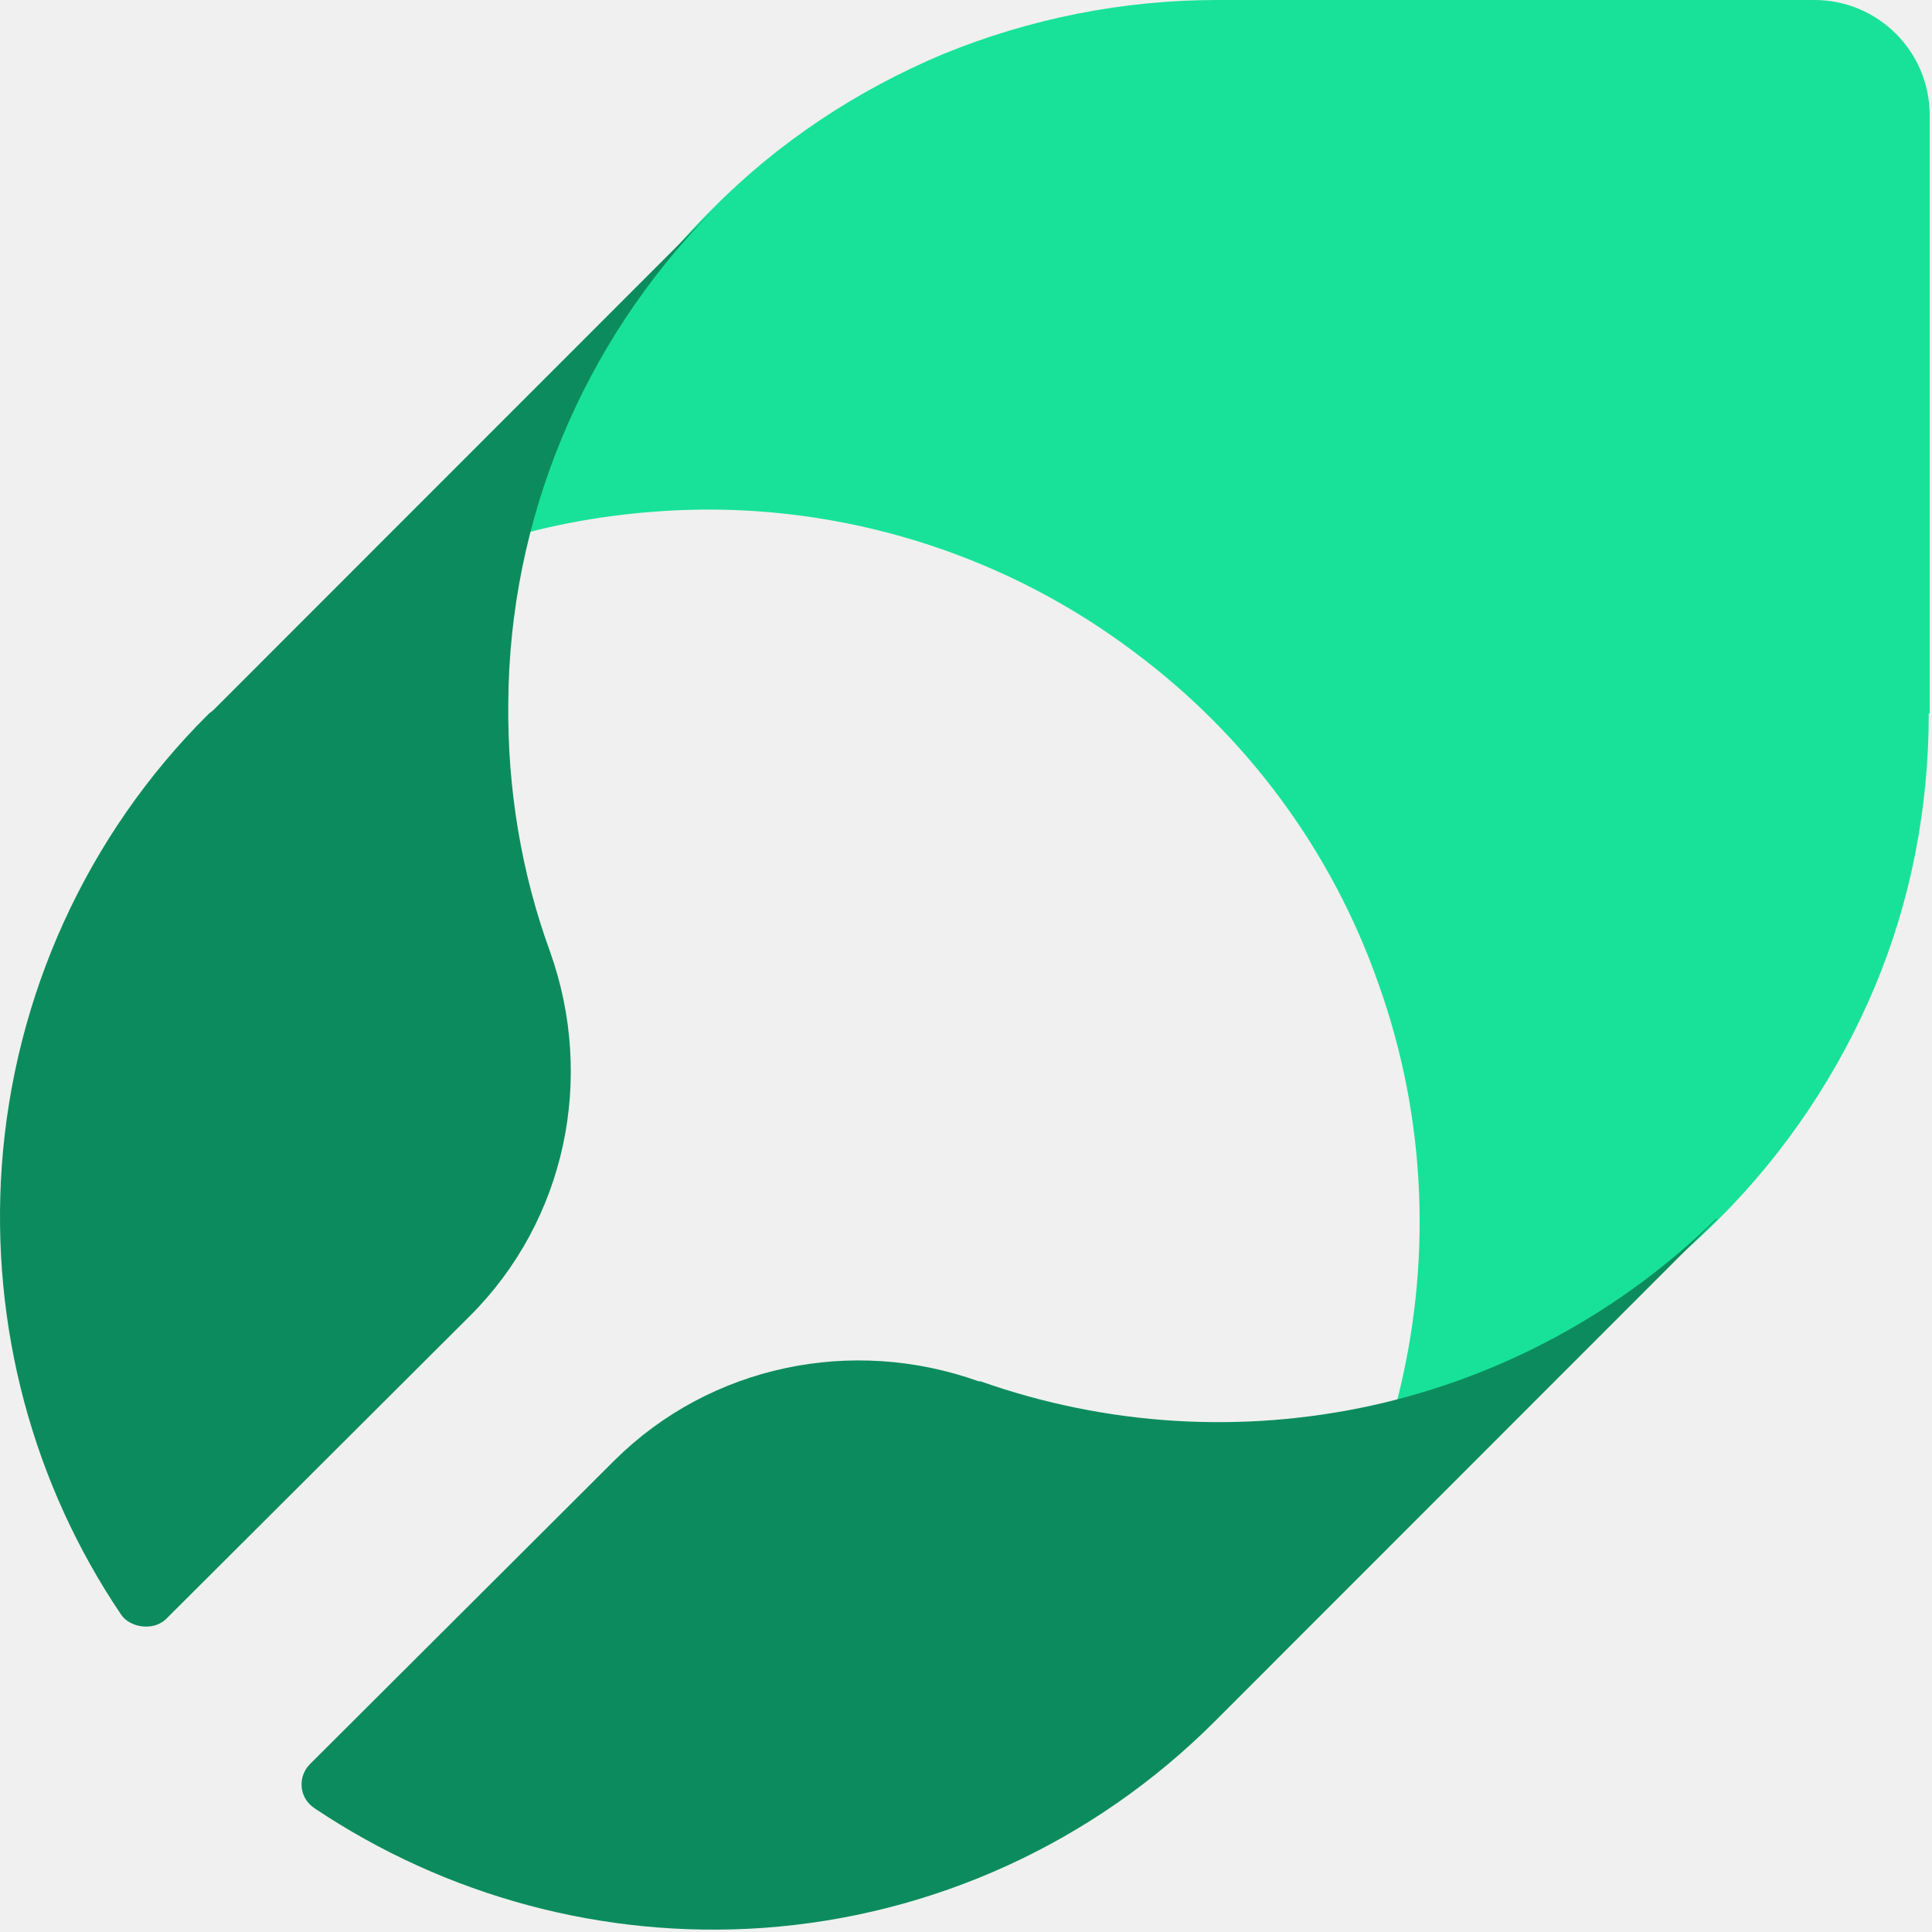
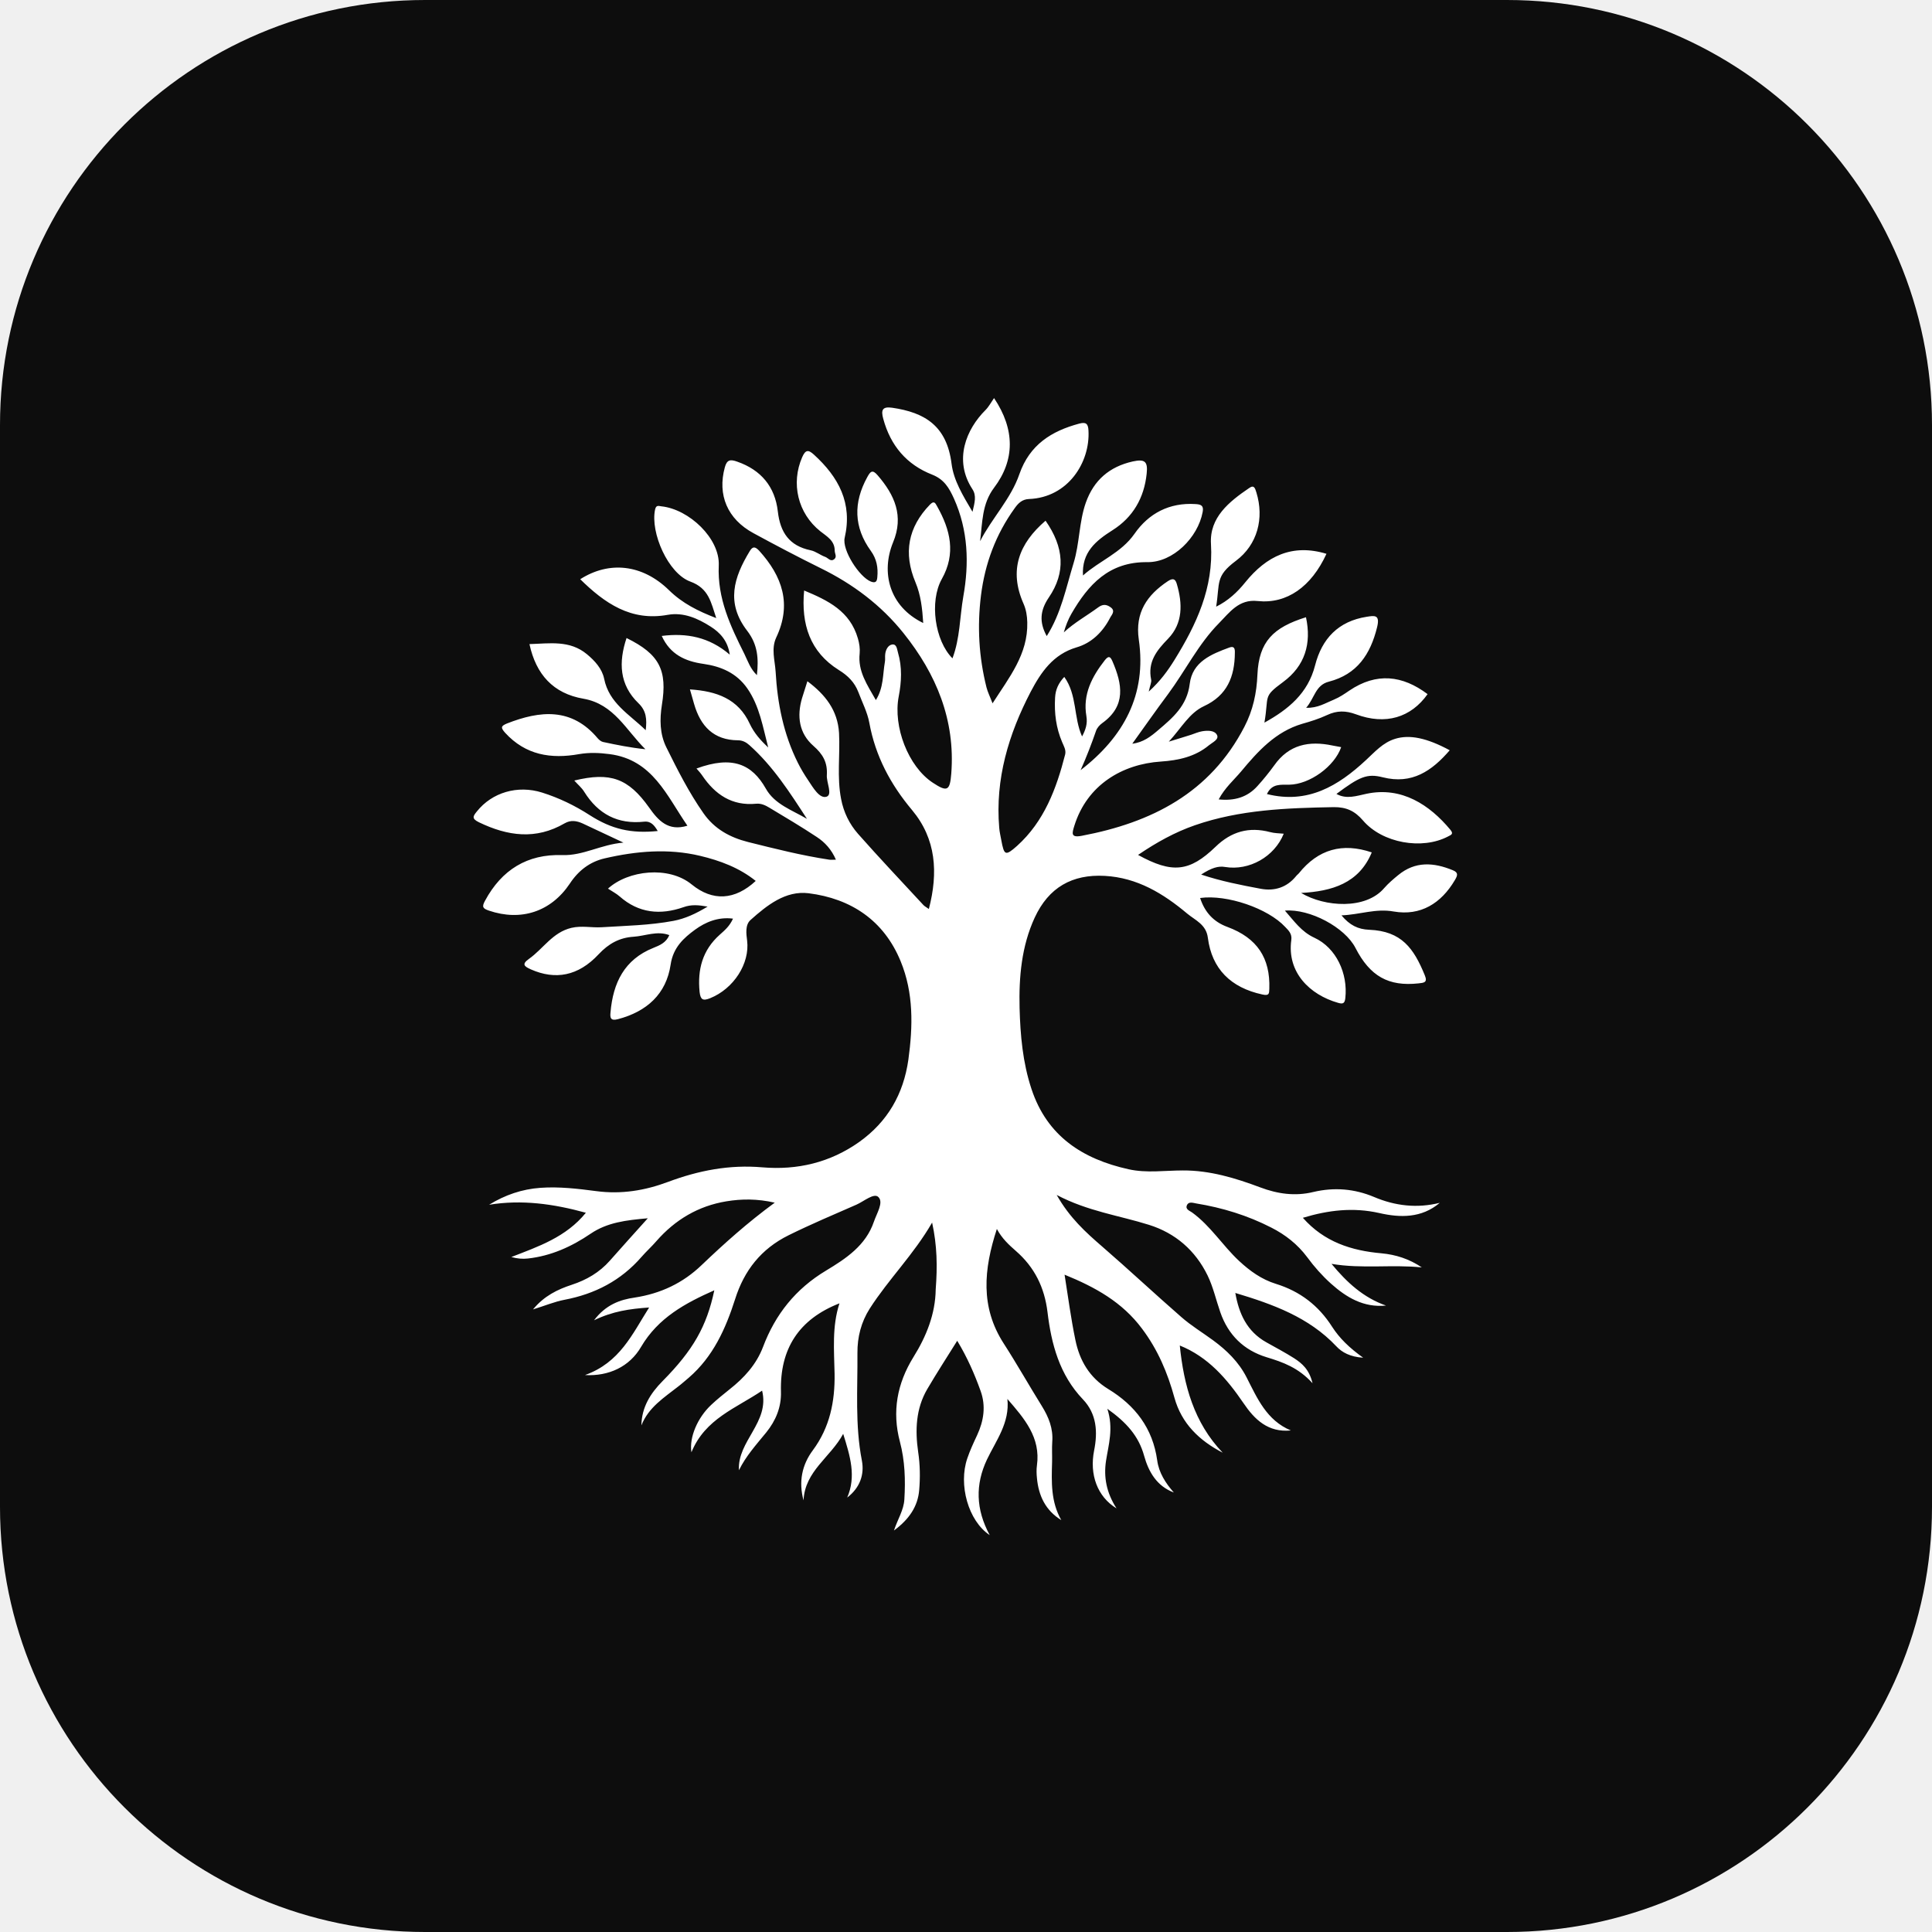
- <svg xmlns="http://www.w3.org/2000/svg" width="502" height="502" viewBox="0 0 502 502" fill="none">
-   <path d="M501.402 185.33V29.962C501.402 13.29 487.876 0 471.453 0H316.156C291.763 0 267.611 4.832 245.15 14.014C222.689 23.438 202.16 36.969 185.012 54.367L183.804 55.575C161.101 78.53 144.92 107.042 136.708 138.454C151.441 134.588 166.656 132.655 181.871 132.413C222.447 131.93 262.298 144.978 294.661 169.383C323.885 191.13 346.104 221.092 358.18 255.645C370.739 290.681 372.188 328.859 362.769 364.862C393.925 356.647 422.666 340.457 445.611 317.744L446.818 316.536C463.966 299.38 477.732 278.841 487.151 256.37C496.571 233.898 501.16 209.735 501.16 185.33H501.402Z" fill="#18E299" />
-   <path d="M132.071 182.706C132.312 135.044 151.32 89.307 184.764 55.125L55.557 184.391C55.076 184.873 54.594 185.113 54.113 185.595C22.593 216.888 3.586 258.774 0.458 303.066C-2.43 344.47 8.397 385.392 31.496 419.575C33.699 422.835 39.677 423.907 43.046 420.778L122.206 341.822C146.989 317.028 154.689 280.198 142.899 247.219C135.44 226.758 131.831 204.852 132.071 182.706Z" fill="#0C8C5E" />
-   <path d="M446.067 316.547C421.284 340.86 390.245 357.71 356.56 365.172C322.634 372.635 287.506 370.468 254.783 358.914C254.783 358.914 254.542 358.914 254.301 358.914C221.338 347.118 184.525 354.821 159.742 379.375L80.581 458.331C77.212 461.701 77.694 467.238 81.784 469.885C115.95 492.754 156.855 503.827 198.24 500.938C242.512 497.809 284.137 478.792 315.656 447.258L316.859 446.054L446.067 316.788V316.547Z" fill="#0C8C5E" />
+ <svg xmlns="http://www.w3.org/2000/svg" viewBox="0 0 100 100" width="100" height="100">
+   <rect width="100" height="100" rx="22" fill="#0d0d0d" />
+   <g transform="translate(50 50) scale(0.44) translate(-82.58008 -70.92578)">
+     <path fill="#ffffff" d="M 78.594 101.109 C 76.43 104.863 73.477 107.762 71.258 111.223 C 70.246 112.809 69.793 114.59 69.809 116.441 C 69.844 120.672 69.512 124.898 70.332 129.105 C 70.648 130.766 70.09 132.32 68.605 133.457 C 69.688 130.957 68.953 128.582 68.133 125.961 C 66.648 128.723 63.625 130.328 63.469 133.789 C 62.875 131.605 63.277 129.613 64.57 127.883 C 66.559 125.195 67.172 122.172 67.121 118.887 C 67.066 116.129 66.805 113.336 67.695 110.609 C 62.91 112.477 60.676 115.973 60.812 121 C 60.867 122.82 60.203 124.406 59.086 125.789 C 57.934 127.203 56.691 128.566 55.871 130.242 C 55.66 126.816 59.52 124.602 58.594 120.879 C 55.555 122.941 51.887 124.18 50.281 128.129 C 50.004 126.383 50.996 124.059 52.605 122.555 C 53.285 121.91 54.035 121.316 54.77 120.723 C 56.48 119.379 57.914 117.805 58.699 115.746 C 60.148 111.902 62.543 108.898 66.125 106.75 C 68.445 105.352 70.789 103.816 71.746 101.004 C 72.078 100.023 72.902 98.75 72.289 98.121 C 71.781 97.562 70.578 98.609 69.703 98.996 C 67.031 100.164 64.344 101.301 61.723 102.594 C 58.473 104.199 56.48 106.75 55.418 110.121 C 54.301 113.613 52.832 116.879 49.984 119.344 C 49.566 119.691 49.164 120.059 48.727 120.391 C 47.066 121.699 45.234 122.836 44.395 124.965 C 44.43 122.82 45.461 121.195 46.895 119.746 C 50.473 116.129 52.082 113.316 52.973 109.074 C 49.547 110.594 46.371 112.305 44.359 115.727 C 43 118.066 40.555 119.203 37.758 119.047 C 41.863 117.578 43.312 114.242 45.305 111.098 C 43.031 111.254 41.023 111.535 38.824 112.602 C 40.203 110.766 41.898 110.172 43.609 109.93 C 46.668 109.457 49.27 108.234 51.488 106.102 C 54.141 103.57 56.883 101.109 60.082 98.766 C 58.02 98.297 56.184 98.312 54.387 98.609 C 51.086 99.152 48.359 100.777 46.16 103.289 C 45.602 103.938 44.973 104.496 44.414 105.141 C 41.984 107.938 38.93 109.508 35.348 110.191 C 34.16 110.418 33.008 110.906 31.645 111.324 C 32.953 109.734 34.543 108.969 36.203 108.426 C 37.949 107.852 39.453 106.977 40.676 105.598 C 42.09 104.008 43.504 102.418 45.148 100.602 C 42.578 100.828 40.379 101.09 38.422 102.418 C 36.188 103.938 33.758 105.039 31.035 105.336 C 30.422 105.406 29.777 105.352 29.094 105.16 C 32.293 103.918 35.539 102.82 37.863 99.953 C 34.055 98.906 30.336 98.383 26.477 99.012 C 28.359 97.859 30.336 97.176 32.52 97.02 C 34.719 96.863 36.918 97.125 39.066 97.406 C 42.039 97.805 44.832 97.336 47.539 96.32 C 51.137 94.977 54.754 94.277 58.613 94.609 C 62.734 94.961 66.594 94.051 70.02 91.625 C 73.355 89.246 75.223 86 75.801 81.945 C 76.34 78.016 76.43 74.105 74.891 70.367 C 72.918 65.562 69.059 62.996 64.062 62.367 C 61.355 62.035 59.172 63.781 57.234 65.512 C 56.586 66.086 56.727 67.137 56.832 67.938 C 57.164 70.629 55.258 73.598 52.48 74.715 C 51.609 75.066 51.348 74.875 51.242 73.98 C 50.98 71.344 51.574 69.059 53.617 67.242 C 54.16 66.75 54.754 66.281 55.172 65.355 C 53.406 65.125 51.922 65.773 50.719 66.645 C 49.375 67.625 48.133 68.742 47.836 70.75 C 47.328 74.227 45.023 76.289 41.637 77.18 C 40.781 77.406 40.691 77.039 40.762 76.375 C 41.059 72.918 42.387 70.156 45.809 68.793 C 46.543 68.496 47.293 68.199 47.68 67.293 C 46.23 66.75 44.848 67.398 43.469 67.484 C 41.844 67.59 40.555 68.27 39.363 69.547 C 36.953 72.133 34.266 72.586 31.402 71.328 C 30.613 70.977 30.281 70.715 31.172 70.086 C 32.852 68.898 33.949 66.961 36.168 66.438 C 37.375 66.156 38.543 66.438 39.715 66.367 C 42.543 66.191 45.375 66.141 48.168 65.617 C 49.547 65.355 50.789 64.777 52.184 63.938 C 51.086 63.746 50.266 63.676 49.34 64.008 C 46.633 64.953 44.082 64.727 41.828 62.734 C 41.426 62.383 40.938 62.141 40.465 61.824 C 42.84 59.66 47.609 59.117 50.316 61.336 C 52.781 63.344 55.398 63.188 57.844 60.918 C 55.906 59.363 53.637 58.523 51.293 57.965 C 47.559 57.074 43.785 57.406 40.082 58.262 C 38.336 58.664 36.988 59.695 35.977 61.23 C 33.742 64.566 30.211 65.688 26.457 64.41 C 25.758 64.168 25.586 63.992 26.004 63.242 C 27.961 59.609 30.98 57.738 35.086 57.879 C 37.547 57.965 39.609 56.637 42.281 56.41 C 40.43 55.539 38.965 54.855 37.48 54.156 C 36.781 53.844 36.098 53.723 35.367 54.141 C 31.977 56.113 28.656 55.645 25.289 54.02 C 24.379 53.582 24.605 53.285 25.043 52.742 C 26.824 50.508 29.828 49.617 32.711 50.523 C 34.703 51.152 36.555 52.043 38.316 53.18 C 40.902 54.84 43.191 55.363 46.316 55.047 C 45.934 54.402 45.531 53.859 44.711 53.949 C 41.617 54.281 39.312 53.059 37.672 50.438 C 37.375 49.949 36.918 49.582 36.5 49.109 C 40.746 48.078 42.859 48.848 45.305 52.289 C 46.387 53.824 47.559 55.117 49.809 54.422 C 47.383 50.926 45.723 46.648 40.641 46 C 39.453 45.844 38.281 45.793 37.078 46 C 33.758 46.594 30.773 46.125 28.359 43.484 C 27.836 42.891 27.855 42.699 28.57 42.402 C 32.484 40.867 36.203 40.5 39.262 44.148 C 39.418 44.324 39.645 44.516 39.871 44.57 C 41.496 44.918 43.137 45.25 44.867 45.426 C 42.613 43.223 41.18 40.113 37.582 39.484 C 34.02 38.875 31.996 36.621 31.227 33.059 C 33.617 32.988 35.961 32.57 37.984 34.246 C 38.93 35.031 39.766 35.957 40.012 37.129 C 40.586 40.012 42.965 41.301 44.902 43.188 C 45.059 41.898 44.973 40.902 44.062 40.027 C 41.777 37.828 41.707 35.172 42.648 32.344 C 46.527 34.246 47.469 36.133 46.805 40.219 C 46.543 41.898 46.543 43.609 47.328 45.199 C 48.641 47.852 49.984 50.508 51.695 52.953 C 52.988 54.805 54.805 55.801 56.938 56.34 C 60.098 57.129 63.258 57.93 66.492 58.418 C 66.719 58.453 66.945 58.418 67.277 58.418 C 66.754 57.215 65.984 56.375 65.023 55.746 C 63.207 54.543 61.32 53.426 59.453 52.305 C 58.996 52.027 58.492 51.781 57.898 51.836 C 55.051 52.113 53.059 50.754 51.539 48.5 C 51.348 48.219 51.121 47.977 50.875 47.695 C 55.102 46.141 57.406 47.188 59.031 50.055 C 60.062 51.906 62.125 52.586 63.871 53.617 C 61.863 50.523 59.887 47.434 57.109 44.953 C 56.727 44.605 56.289 44.375 55.766 44.375 C 52.883 44.359 51.348 42.699 50.598 40.113 C 50.438 39.574 50.281 39.031 50.105 38.387 C 53.234 38.594 55.785 39.484 57.145 42.438 C 57.652 43.52 58.422 44.395 59.312 45.215 C 58.684 42.82 58.297 40.344 56.848 38.262 C 55.59 36.465 53.773 35.68 51.68 35.383 C 49.582 35.086 47.785 34.297 46.789 32.098 C 49.723 31.73 52.359 32.219 54.789 34.297 C 54.562 32.656 53.617 31.68 52.535 30.996 C 51.031 30.035 49.355 29.285 47.488 29.617 C 43.156 30.402 40.062 28.238 37.199 25.426 C 40.586 23.262 44.5 23.645 47.645 26.719 C 49.234 28.273 51.066 29.18 53.199 30 C 52.586 28.184 52.344 26.508 50.16 25.707 C 47.539 24.762 45.426 19.941 46.004 17.234 C 46.125 16.656 46.438 16.816 46.754 16.852 C 50.02 17.199 53.637 20.641 53.496 23.801 C 53.32 27.695 54.875 30.945 56.516 34.23 C 56.918 35.051 57.199 35.957 57.984 36.711 C 58.195 34.77 58.09 33.129 56.848 31.504 C 54.301 28.203 55.277 25.199 57.129 22.141 C 57.461 21.582 57.738 21.531 58.246 22.07 C 60.988 25.094 62.105 28.379 60.254 32.289 C 59.645 33.602 60.098 34.961 60.184 36.289 C 60.395 40.027 61.109 43.645 62.805 47.031 C 63.156 47.73 63.574 48.43 64.012 49.074 C 64.586 49.93 65.336 51.258 66.16 51.016 C 66.926 50.785 66.141 49.336 66.211 48.445 C 66.297 46.961 65.738 46 64.621 45.023 C 62.945 43.555 62.664 41.547 63.293 39.418 C 63.484 38.805 63.68 38.195 63.922 37.426 C 66.02 38.996 67.484 40.832 67.645 43.52 C 67.781 46.105 67.383 48.691 67.887 51.277 C 68.184 52.848 68.867 54.227 69.879 55.379 C 72.395 58.227 74.996 60.969 77.562 63.746 C 77.688 63.887 77.859 63.973 78.211 64.219 C 79.328 59.922 79.066 55.973 76.238 52.586 C 73.688 49.547 71.922 46.227 71.207 42.316 C 70.98 41.074 70.367 39.906 69.914 38.699 C 69.477 37.566 68.707 36.777 67.625 36.113 C 64.219 33.984 63.172 30.719 63.539 26.754 C 66.352 27.922 68.938 29.18 69.863 32.395 C 70.035 32.988 70.125 33.582 70.07 34.16 C 69.844 36.254 70.945 37.828 71.977 39.645 C 72.902 38.176 72.777 36.621 73.039 35.156 C 73.094 34.859 73.039 34.562 73.074 34.266 C 73.129 33.738 73.391 33.199 73.879 33.109 C 74.438 33.023 74.457 33.652 74.578 34.055 C 75.082 35.766 74.996 37.512 74.664 39.223 C 73.984 42.77 75.781 47.469 78.684 49.371 C 80.375 50.488 80.691 50.316 80.848 48.289 C 81.336 41.984 79.082 36.586 75.242 31.785 C 72.605 28.48 69.27 25.984 65.461 24.117 C 62.805 22.805 60.184 21.426 57.582 20.012 C 54.508 18.352 53.32 15.504 54.211 12.258 C 54.457 11.348 54.875 11.312 55.66 11.594 C 58.473 12.57 60.113 14.543 60.445 17.461 C 60.727 19.922 61.793 21.496 64.289 22.02 C 64.902 22.141 65.441 22.598 66.035 22.805 C 66.367 22.93 66.664 23.434 67.102 23.051 C 67.418 22.77 67.137 22.402 67.137 22.07 C 67.137 20.883 66.211 20.395 65.441 19.785 C 62.789 17.672 61.965 14.141 63.312 11.066 C 63.695 10.195 64.027 10.16 64.691 10.77 C 67.59 13.41 69.25 16.465 68.309 20.551 C 67.977 21.984 70.02 25.164 71.398 25.707 C 71.992 25.934 72.113 25.637 72.148 25.18 C 72.254 24.062 72.078 23.051 71.383 22.09 C 69.371 19.312 69.32 16.414 70.961 13.426 C 71.328 12.746 71.574 12.484 72.184 13.199 C 74.191 15.523 75.293 17.984 74 21.094 C 72.57 24.586 73.512 28.621 77.547 30.578 C 77.441 28.883 77.266 27.293 76.637 25.793 C 75.188 22.352 75.766 19.312 78.332 16.656 C 78.82 16.152 78.961 16.449 79.172 16.832 C 80.742 19.609 81.426 22.402 79.73 25.41 C 78.262 28.047 78.91 32.656 80.988 34.734 C 81.879 32.379 81.844 29.879 82.262 27.469 C 82.961 23.559 82.84 19.68 81.164 15.941 C 80.586 14.668 80.008 13.688 78.613 13.129 C 75.609 11.961 73.703 9.723 72.848 6.562 C 72.551 5.496 72.762 5.094 73.895 5.254 C 77.738 5.812 80.324 7.383 80.883 11.855 C 81.129 13.793 82.176 15.523 83.344 17.496 C 83.609 16.395 83.836 15.594 83.328 14.824 C 81.094 11.398 82.613 7.766 84.883 5.516 C 85.266 5.129 85.527 4.625 85.879 4.117 C 88.359 7.82 88.34 11.418 85.879 14.668 C 84.445 16.57 84.516 18.77 84.238 20.953 C 85.652 18.211 87.871 15.957 88.863 13.059 C 90.07 9.602 92.637 7.996 95.902 7.121 C 96.637 6.93 96.953 7.07 96.988 7.941 C 97.195 11.664 94.594 15.82 89.984 15.992 C 89.145 16.027 88.691 16.535 88.305 17.078 C 86.086 20.152 84.812 23.574 84.34 27.348 C 83.887 31.016 84.098 34.578 84.988 38.141 C 85.129 38.699 85.406 39.242 85.703 40.027 C 87.676 36.953 89.879 34.246 89.789 30.508 C 89.773 29.738 89.652 29.008 89.355 28.324 C 87.59 24.359 88.828 21.215 91.938 18.543 C 94.121 21.672 94.332 24.621 92.324 27.574 C 91.293 29.094 91.172 30.473 92.078 32.117 C 93.773 29.441 94.348 26.438 95.238 23.523 C 95.957 21.18 95.867 18.719 96.672 16.43 C 97.617 13.758 99.469 12.188 102.191 11.574 C 103.625 11.262 103.992 11.574 103.832 13.023 C 103.535 15.855 102.227 18.141 99.816 19.66 C 97.859 20.902 96.184 22.246 96.34 24.988 C 98.297 23.242 100.812 22.352 102.402 20.082 C 104.078 17.672 106.508 16.395 109.562 16.586 C 110.277 16.621 110.559 16.797 110.418 17.531 C 109.859 20.52 106.941 23.453 103.922 23.418 C 99.398 23.363 96.969 26.055 94.977 29.496 C 94.594 30.16 94.312 30.895 94.086 31.68 C 95.328 30.527 96.793 29.723 98.121 28.746 C 98.645 28.359 99.066 28.359 99.57 28.711 C 100.234 29.164 99.676 29.652 99.52 29.984 C 98.664 31.645 97.336 32.938 95.59 33.441 C 92.812 34.266 91.398 36.379 90.191 38.664 C 87.59 43.66 86 48.934 86.488 54.664 C 86.523 55.152 86.648 55.645 86.734 56.133 C 87.066 57.914 87.207 58.02 88.586 56.797 C 91.781 53.914 93.215 50.07 94.246 46.035 C 94.367 45.512 94.086 45.059 93.895 44.605 C 93.18 42.926 92.953 41.199 93.059 39.363 C 93.109 38.402 93.457 37.652 94.141 36.918 C 95.676 39.066 95.223 41.688 96.234 43.922 C 96.637 43.172 96.898 42.438 96.742 41.531 C 96.305 38.98 97.387 36.902 98.906 34.961 C 99.328 34.438 99.535 34.457 99.801 35.066 C 100.969 37.758 101.441 40.324 98.609 42.352 C 98.297 42.578 98 42.91 97.879 43.258 C 97.336 44.832 96.742 46.367 96.062 47.887 C 101.125 43.977 103.852 39.016 102.906 32.516 C 102.453 29.355 103.867 27.293 106.332 25.652 C 106.926 25.27 107.203 25.375 107.379 25.984 C 108.059 28.289 108.113 30.613 106.348 32.43 C 104.988 33.828 103.938 35.156 104.359 37.234 C 104.426 37.547 104.234 37.898 104.078 38.648 C 105.457 37.391 106.332 36.168 107.102 34.926 C 109.684 30.754 111.711 26.457 111.398 21.285 C 111.203 18.16 113.527 16.309 115.887 14.703 C 116.48 14.281 116.586 14.734 116.742 15.227 C 117.668 18.246 116.883 21.355 114.332 23.262 C 111.887 25.094 112.461 25.809 112.008 28.656 C 113.422 27.957 114.504 26.945 115.43 25.793 C 117.93 22.699 120.969 21.215 124.984 22.438 C 123.203 26.316 120.32 28.359 116.883 27.992 C 114.68 27.75 113.598 29.32 112.34 30.598 C 109.91 33.059 108.391 36.184 106.348 38.945 C 104.934 40.832 103.59 42.77 102.141 44.777 C 103.434 44.621 104.324 43.922 105.18 43.188 C 106.906 41.723 108.586 40.309 108.898 37.738 C 109.215 35.137 111.43 34.246 113.562 33.461 C 114.141 33.25 114.227 33.602 114.207 34.09 C 114.191 36.883 113.301 39.102 110.574 40.359 C 108.848 41.164 107.957 42.875 106.438 44.535 C 107.57 44.184 108.34 43.957 109.09 43.715 C 109.512 43.574 109.93 43.383 110.367 43.312 C 111.012 43.207 111.832 43.188 112.113 43.766 C 112.355 44.289 111.57 44.621 111.168 44.953 C 109.527 46.316 107.57 46.734 105.512 46.875 C 100.969 47.172 96.828 49.617 95.328 54.422 C 95.066 55.277 94.855 55.871 96.199 55.609 C 104.41 54.055 111.293 50.578 115.328 42.789 C 116.34 40.848 116.777 38.805 116.863 36.641 C 117.039 32.762 118.715 31.102 122.574 29.898 C 123.238 32.988 122.469 35.625 119.867 37.531 C 117.441 39.312 118.242 39.102 117.684 42.297 C 120.496 40.742 122.801 38.855 123.641 35.574 C 124.445 32.414 126.383 30.367 129.719 29.844 C 130.629 29.703 131.309 29.566 130.941 31.066 C 130.156 34.266 128.582 36.621 125.266 37.477 C 123.676 37.879 123.59 39.418 122.594 40.551 C 123.953 40.605 124.898 39.977 125.895 39.574 C 126.523 39.312 127.117 38.91 127.676 38.527 C 130.855 36.379 133.91 36.711 136.879 38.945 C 134.926 41.703 131.938 42.613 128.461 41.32 C 127.238 40.867 126.207 40.867 125.055 41.406 C 124.113 41.844 123.117 42.16 122.121 42.438 C 118.996 43.363 116.914 45.668 114.941 48.043 C 114.086 49.059 113.039 49.949 112.305 51.328 C 114.156 51.52 115.676 51.082 116.863 49.758 C 117.562 48.988 118.227 48.168 118.836 47.328 C 120.566 44.867 122.941 44.41 125.684 44.988 C 126.016 45.059 126.367 45.109 126.715 45.18 C 125.93 47.449 123.012 49.562 120.602 49.598 C 119.625 49.617 118.574 49.426 117.98 50.699 C 122.785 51.906 126.367 49.738 129.613 46.719 C 130.68 45.738 131.605 44.656 133.055 44.203 C 134.75 43.68 136.758 44.078 139.484 45.547 C 137.387 47.977 135.047 49.598 131.605 48.727 C 129.738 48.254 128.863 48.672 126.156 50.684 C 127.344 51.348 128.531 50.91 129.703 50.664 C 133.84 49.793 137.125 51.977 139.551 54.891 C 139.973 55.398 139.676 55.484 139.273 55.695 C 136.234 57.285 131.57 56.48 129.281 53.809 C 128.32 52.691 127.324 52.219 125.824 52.238 C 120.305 52.34 114.801 52.535 109.512 54.367 C 107.137 55.188 104.953 56.41 102.82 57.859 C 106.82 60.062 108.863 59.871 111.938 56.898 C 113.789 55.102 115.867 54.523 118.348 55.172 C 118.855 55.312 119.414 55.312 119.957 55.363 C 118.871 58.07 115.902 59.746 113.055 59.277 C 112.254 59.137 111.465 59.379 110.242 60.168 C 112.586 60.953 114.926 61.406 117.266 61.844 C 118.871 62.141 120.32 61.688 121.406 60.359 C 121.492 60.234 121.633 60.148 121.719 60.043 C 124.008 57.18 126.871 56.395 130.312 57.562 C 128.812 61.195 125.633 62.141 122 62.332 C 124.777 63.992 129.598 64.324 131.781 61.754 C 132.27 61.195 132.844 60.707 133.422 60.234 C 135.43 58.578 137.598 58.734 139.848 59.66 C 140.547 59.938 140.391 60.305 140.094 60.812 C 138.469 63.574 136.043 65.059 132.898 64.516 C 130.766 64.133 128.934 64.883 126.75 64.969 C 127.711 66.121 128.688 66.613 130.016 66.664 C 133.824 66.82 135.254 68.848 136.547 72.008 C 136.914 72.883 136.445 72.898 135.816 72.969 C 132.285 73.355 130.102 72.133 128.391 68.793 C 127.152 66.383 123.027 64.168 120.094 64.41 C 121.18 65.633 122.016 66.891 123.57 67.605 C 126.137 68.793 127.52 71.816 127.203 74.699 C 127.133 75.363 126.891 75.414 126.348 75.258 C 123.027 74.312 120.32 71.676 120.848 67.867 C 120.949 67.137 120.531 66.75 120.129 66.332 C 118.105 64.148 113.281 62.488 110.121 62.926 C 110.664 64.586 111.676 65.723 113.336 66.332 C 116.828 67.625 118.383 69.984 118.262 73.598 C 118.242 74.191 118.242 74.453 117.441 74.277 C 113.738 73.477 111.5 71.273 111.031 67.605 C 110.836 66.035 109.547 65.547 108.602 64.762 C 105.789 62.402 102.734 60.535 98.906 60.324 C 95.066 60.113 92.305 61.688 90.664 65.23 C 89.109 68.602 88.797 72.219 88.883 75.852 C 88.969 79.066 89.25 82.277 90.281 85.387 C 92.113 90.941 96.289 93.633 101.703 94.836 C 103.832 95.309 105.965 94.977 108.094 94.977 C 111.258 94.961 114.262 95.867 117.195 96.969 C 119.238 97.738 121.301 98.035 123.449 97.508 C 125.895 96.934 128.27 97.125 130.594 98.102 C 133.074 99.152 135.641 99.449 138.312 98.785 C 136.18 100.602 133.648 100.547 131.203 99.988 C 128.129 99.293 125.211 99.641 122.207 100.547 C 124.707 103.379 127.902 104.41 131.449 104.723 C 133.141 104.879 134.73 105.387 136.199 106.383 C 132.707 106.016 129.195 106.574 125.578 105.965 C 127.379 108.148 129.336 109.945 131.988 110.871 C 129.352 111.133 127.324 109.91 125.508 108.285 C 124.48 107.359 123.535 106.297 122.715 105.176 C 121.578 103.656 120.148 102.539 118.504 101.703 C 115.711 100.27 112.742 99.359 109.648 98.855 C 109.266 98.785 108.777 98.609 108.566 99.062 C 108.359 99.555 108.883 99.711 109.18 99.922 C 111.344 101.492 112.758 103.797 114.68 105.598 C 115.973 106.801 117.352 107.797 119.047 108.32 C 121.875 109.195 124.059 110.871 125.648 113.367 C 126.523 114.715 127.656 115.832 129.301 117.004 C 127.781 116.914 126.801 116.375 126.137 115.656 C 122.906 112.234 118.68 110.715 114.262 109.387 C 114.68 111.781 115.605 113.91 117.93 115.203 C 119.012 115.812 120.113 116.391 121.16 117.055 C 122.105 117.664 122.961 118.383 123.344 120.008 C 121.684 118.172 119.852 117.527 117.945 116.949 C 115.258 116.129 113.422 114.328 112.496 111.656 C 111.992 110.207 111.66 108.688 110.996 107.324 C 109.562 104.391 107.223 102.348 104.094 101.371 C 100.586 100.27 96.898 99.781 93.25 97.859 C 94.77 100.547 96.672 102.262 98.629 103.953 C 101.754 106.66 104.777 109.492 107.902 112.215 C 109.055 113.23 110.383 114.031 111.625 114.941 C 113.25 116.129 114.664 117.508 115.59 119.324 C 116.848 121.789 117.945 124.371 120.793 125.562 C 118.121 125.824 116.531 124.285 115.223 122.348 C 113.266 119.48 111.066 116.914 107.73 115.57 C 108.199 120.234 109.387 124.637 112.777 128.18 C 110.016 126.75 107.938 124.738 107.102 121.719 C 106.297 118.785 105.145 116.059 103.293 113.598 C 100.969 110.469 97.789 108.707 94.176 107.238 C 94.594 109.859 94.926 112.41 95.449 114.922 C 95.938 117.332 97.109 119.344 99.309 120.688 C 102.473 122.609 104.551 125.297 105.074 129.09 C 105.266 130.52 106.051 131.762 107.031 132.863 C 105.02 132.109 104.062 130.434 103.535 128.547 C 102.891 126.207 101.441 124.602 99.207 123.012 C 99.957 125.332 99.344 127.238 99.047 129.16 C 98.77 131.027 99.082 132.863 100.289 134.73 C 98.016 133.352 97.09 130.73 97.652 127.918 C 98.086 125.734 97.965 123.621 96.34 121.91 C 93.582 119.027 92.621 115.414 92.168 111.641 C 91.816 108.742 90.648 106.363 88.445 104.445 C 87.625 103.727 86.82 102.992 86.211 101.859 C 84.656 106.609 84.254 111.047 87.012 115.324 C 88.566 117.734 89.984 120.25 91.504 122.695 C 92.305 123.988 92.848 125.332 92.727 126.887 C 92.672 127.676 92.727 128.477 92.707 129.281 C 92.637 131.621 92.551 133.945 93.789 136.109 C 91.938 134.977 91.117 133.246 90.926 131.168 C 90.875 130.68 90.855 130.156 90.926 129.664 C 91.379 126.398 89.457 124.164 87.449 121.859 C 87.746 124.652 86.121 126.73 85.039 129 C 83.676 131.902 83.711 134.816 85.371 137.875 C 82.84 136.199 81.668 131.938 82.734 128.844 C 83.047 127.918 83.469 127.012 83.887 126.121 C 84.672 124.426 84.934 122.695 84.305 120.934 C 83.59 118.941 82.75 117.004 81.547 115.012 C 80.289 117.02 79.117 118.836 78.02 120.703 C 76.672 123.012 76.586 125.543 76.953 128.094 C 77.18 129.594 77.199 131.098 77.074 132.566 C 76.918 134.484 75.906 136.004 74.105 137.332 C 74.559 135.969 75.258 134.922 75.328 133.684 C 75.469 131.395 75.398 129.125 74.805 126.887 C 73.863 123.344 74.473 120.043 76.395 116.934 C 77.914 114.504 78.98 111.848 79.016 108.969 C 79.223 106.297 79.188 103.816 78.594 101.109 Z M 78.594 101.109 " fill-opacity="1" fill-rule="nonzero" />
+   </g>
</svg>
